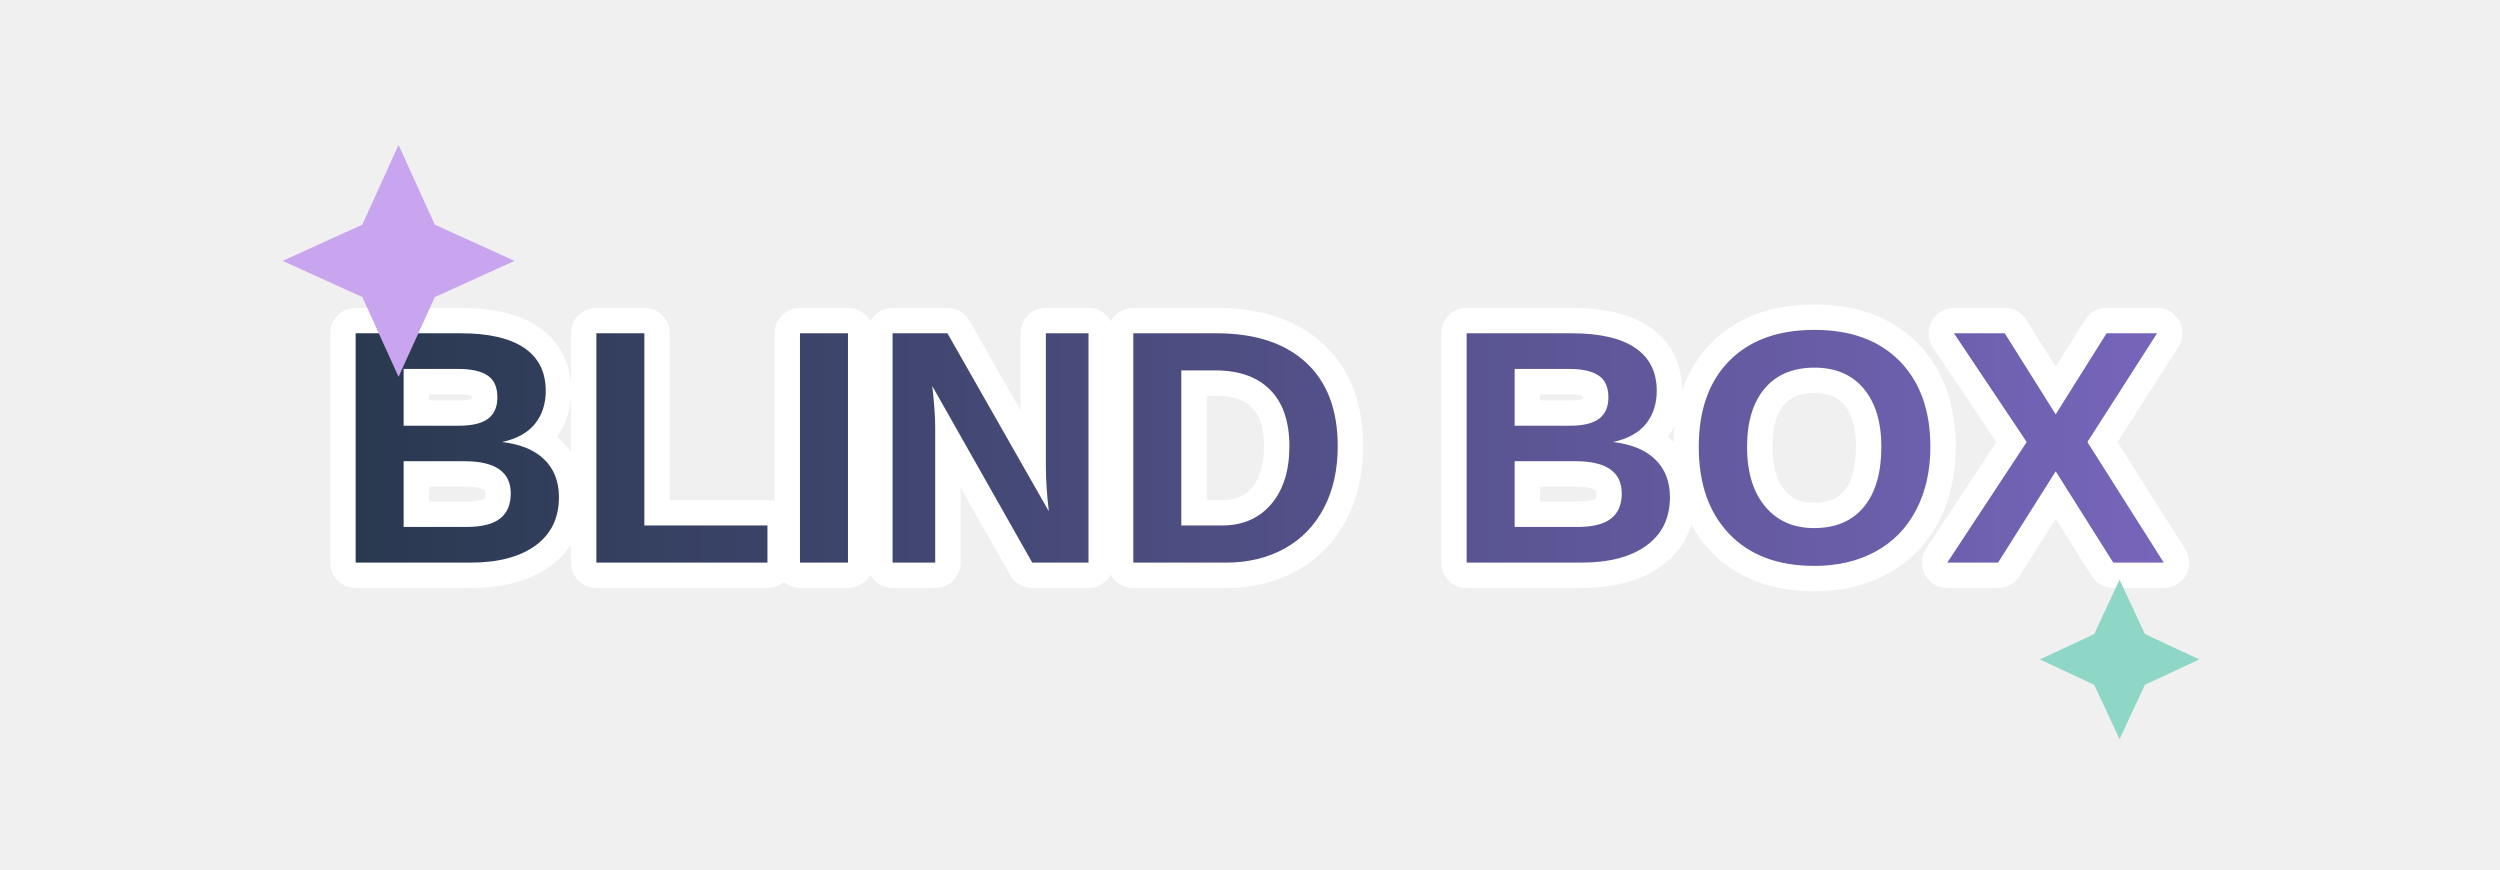
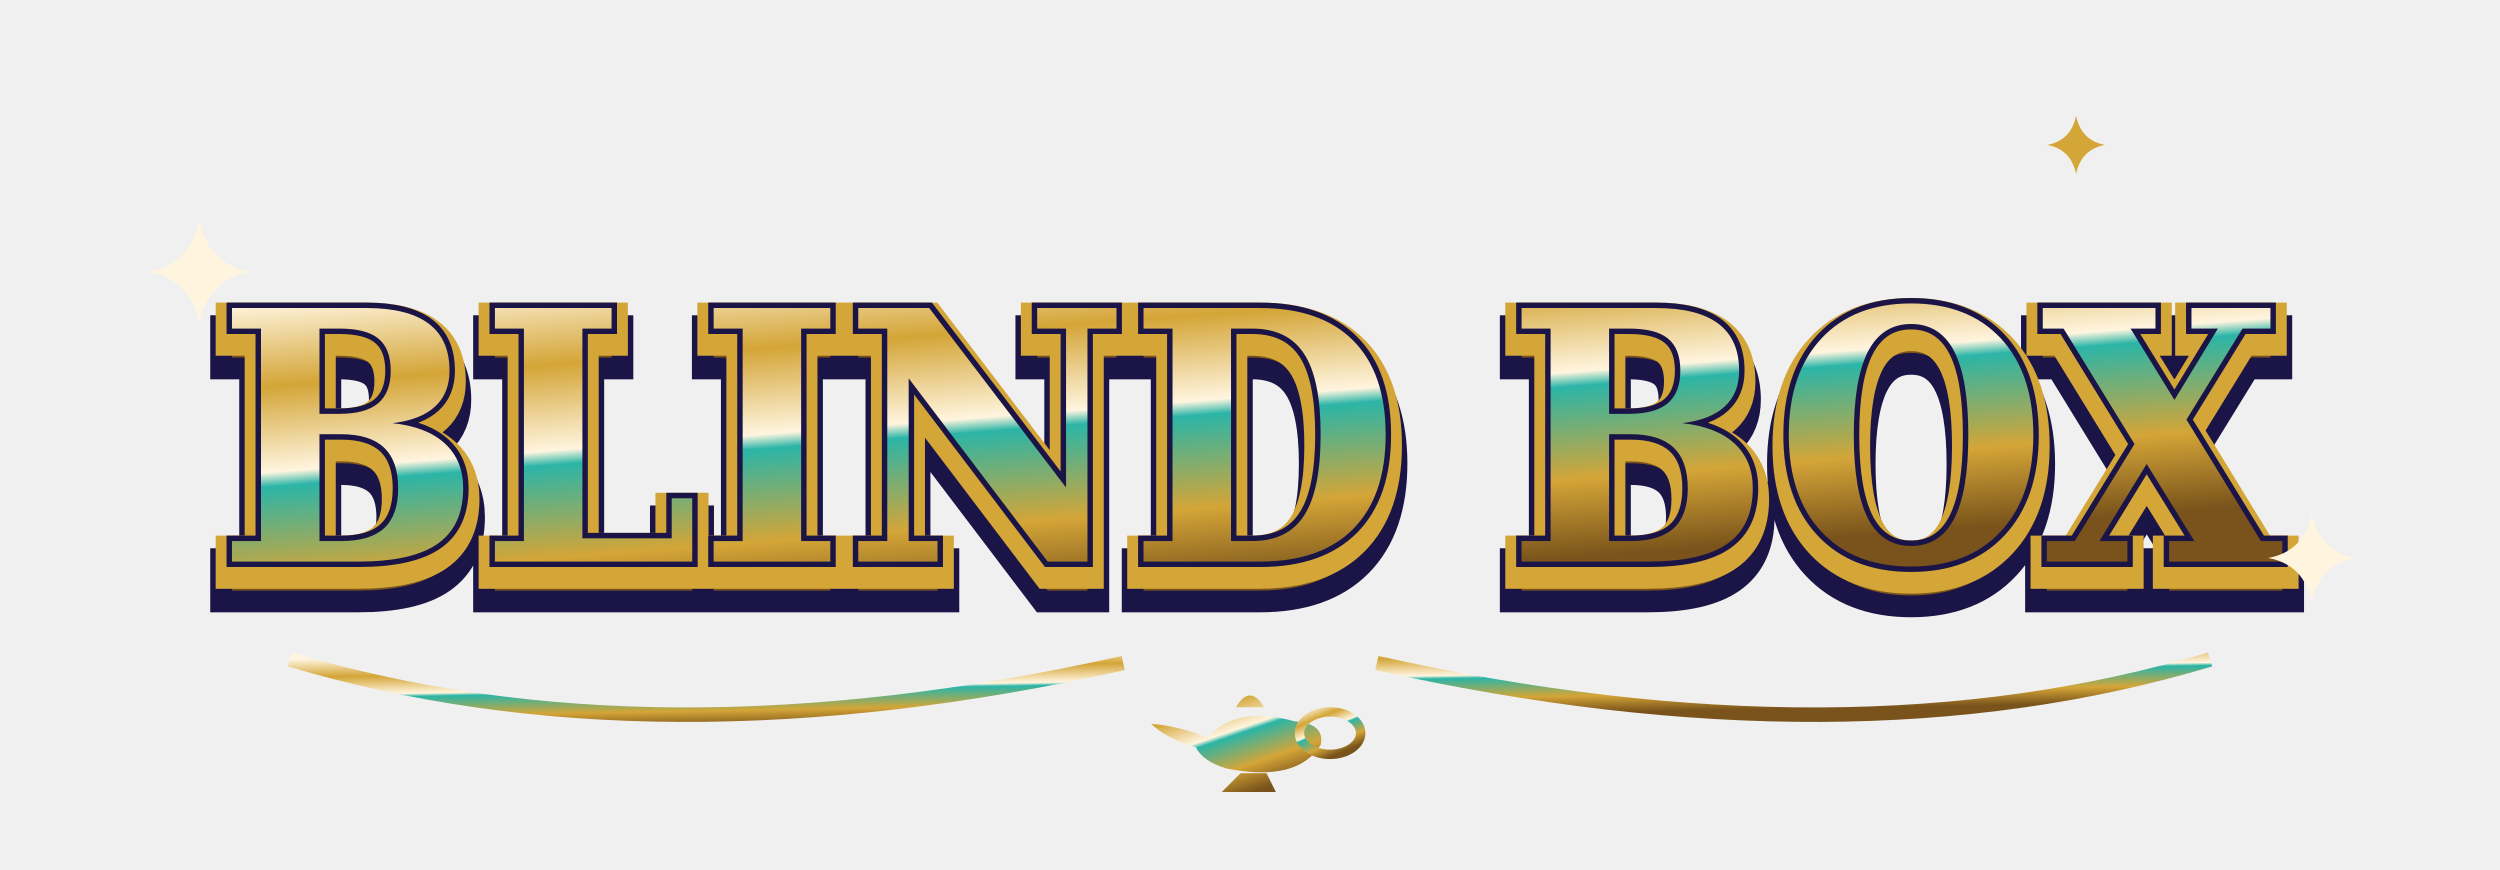
- <svg xmlns="http://www.w3.org/2000/svg" width="690" height="240" viewBox="0 0 690 240">
-   <defs>
-     <linearGradient id="t" x1="0" y1="0" x2="1" y2="0">
-       <stop offset="0" stop-color="#29394f" />
-       <stop offset="1" stop-color="#7765bb" />
+ <svg xmlns="http://www.w3.org/2000/svg" width="690" height="240" viewBox="0 0 690 240" version="1.1" id="svg19">
+   <defs id="defs13">
+     <linearGradient id="metal" x2=".6" y2="1">
+       <stop stop-color="#FFF5DF" id="stop1" />
+       <stop offset=".24" stop-color="#D4A537" id="stop2" />
+       <stop offset=".48" stop-color="#FFF5DF" id="stop3" />
+       <stop offset=".52" stop-color="#2BB5A7" id="stop4" />
+       <stop offset=".78" stop-color="#D4A537" id="stop5" />
+       <stop offset="1" stop-color="#79531B" id="stop6" />
    </linearGradient>
+     <linearGradient id="face" x2="0" y2="1">
+       <stop stop-color="#562B60" id="stop7" />
+       <stop offset="1" stop-color="#1B1446" id="stop8" />
+     </linearGradient>
+     <linearGradient id="cream" x2="0" y2="1">
+       <stop stop-color="#fffef9" id="stop9" />
+       <stop offset="1" stop-color="#ece2d1" id="stop10" />
+     </linearGradient>
+     <radialGradient id="ray">
+       <stop stop-color="#fff8db" stop-opacity=".85" id="stop11" />
+       <stop offset=".55" stop-color="#fff5dd" stop-opacity=".3" id="stop12" />
+       <stop offset="1" stop-color="#fff" stop-opacity="0" id="stop13" />
+     </radialGradient>
+     <pattern id="filigree" width="48" height="48" patternUnits="userSpaceOnUse">
+       <path d="M24 2Q45 12 24 24Q3 36 24 46Q45 36 24 24Q3 12 24 2Z" fill="none" stroke="#D4A537" stroke-width="1" opacity=".4" id="path13" />
+     </pattern>
  </defs>
-   <text x="345.0" y="155.28" text-anchor="middle" font-family="Arial Black, Arial, Noto Sans KR, Noto Sans Thai, Noto Sans TC, sans-serif" font-weight="900" font-size="92" fill="#ffffff" stroke="#ffffff" stroke-width="14" stroke-linejoin="round">BLIND BOX</text>
-   <text x="345.0" y="155.28" text-anchor="middle" font-family="Arial Black, Arial, Noto Sans KR, Noto Sans Thai, Noto Sans TC, sans-serif" font-weight="900" font-size="92" fill="url(#t)">BLIND BOX</text>
-   <path d="M110 40 l10 22 l22 10 l-22 10 l-10 22 l-10 -22 l-22 -10 l22 -10z" fill="#c9a5ef" />
-   <path d="M585 160 l7 15 l15 7 l-15 7 l-7 15 l-7 -15 l-15 -7 l15 -7z" fill="#8ed6c5" />
+   <path d="M80 182Q180 212 310 183M380 183Q510 212 610 182" fill="none" stroke="url(#metal)" stroke-width="4" id="path14" />
+   <g transform="translate(345 203) scale(0.65)" fill="url(#metal)" id="g15">
+     <path d="M-42 -5 Q-30 -4 -18 1 Q-6 -13 19 -6 Q32 -5 30 4 Q20 20 -10 14 Q-20 11 -23 5 Q-36 1 -42 -5ZM-6 -12 Q0 -22 6 -12ZM-4 16H7L11 24H-12Z" id="path15" />
+     <ellipse cx="34" cy="-1" rx="13" ry="9" fill="none" stroke="url(#metal)" stroke-width="4" id="ellipse15" />
+   </g>
+   <path d="m 64.025,163 v -5.672 h 8.008 V 98.688 h -8.008 v -5.672 h 37.103 q 11.445,0 17.189,4.312 5.744,4.313 5.744,12.984 0,6.234 -3.983,9.891 -3.941,3.656 -11.739,4.594 9.433,0.984 14.464,5.625 5.031,4.641 5.031,12.328 0,10.406 -7.043,15.328 Q 113.789,163 98.822,163 Z m 24.148,-40.781 h 5.492 q 7.211,0 10.691,-2.906 3.48,-2.953 3.48,-9 0,-6.094 -3.396,-8.859 -3.354,-2.766 -10.774,-2.766 h -5.492 z m 0,35.109 h 5.995 q 8.008,0 11.865,-3.562 3.857,-3.562 3.857,-11.016 0,-7.5 -3.899,-11.203 -3.899,-3.703 -11.823,-3.703 H 88.173 Z M 136.595,163 v -5.672 h 8.008 V 98.688 h -8.008 v -5.672 h 32.198 v 5.672 h -8.049 v 57.891 h 24.651 v -11.062 h 5.66 V 163 Z m 60.371,0 v -5.672 h 8.008 V 98.688 h -8.008 v -5.672 h 32.198 v 5.672 h -8.049 v 58.641 h 8.049 V 163 Z m 39.912,0 v -5.672 h 8.008 V 98.688 h -8.008 v -5.672 h 19.579 L 294.23,142.562 V 98.688 h -7.966 v -5.672 h 21.884 v 5.672 h -8.008 V 163 h -10.984 l -38.361,-50.578 v 44.906 h 7.966 V 163 Z m 102.882,-5.672 h 5.827 q 9.81,0 14.338,-7.031 4.57,-7.031 4.57,-22.359 0,-15.234 -4.528,-22.219 -4.528,-7.031 -14.38,-7.031 H 339.76 Z M 315.611,163 v -5.672 h 8.008 V 98.688 h -8.008 v -5.672 h 32.114 q 16.853,0 25.783,9 8.93,9 8.93,25.922 0,17.016 -8.972,26.062 -8.93,9 -25.741,9 z m 104.349,0 v -5.672 h 8.008 V 98.688 h -8.008 v -5.672 h 37.103 q 11.445,0 17.189,4.312 5.744,4.313 5.744,12.984 0,6.234 -3.983,9.891 -3.941,3.656 -11.739,4.594 9.433,0.984 14.464,5.625 5.031,4.641 5.031,12.328 0,10.406 -7.043,15.328 Q 469.724,163 454.757,163 Z m 24.148,-40.781 h 5.492 q 7.211,0 10.691,-2.906 3.48,-2.953 3.48,-9 0,-6.094 -3.396,-8.859 -3.354,-2.766 -10.774,-2.766 h -5.492 z m 0,35.109 h 5.995 q 8.008,0 11.865,-3.562 3.857,-3.562 3.857,-11.016 0,-7.5 -3.899,-11.203 -3.899,-3.703 -11.823,-3.703 h -5.995 z m 83.345,1.359 q 8.008,0 11.906,-7.547 3.899,-7.547 3.899,-23.062 0,-15.562 -3.899,-23.109 -3.899,-7.547 -11.906,-7.547 -7.966,0 -11.906,7.641 -3.899,7.594 -3.899,23.016 0,15.375 3.899,23.016 3.941,7.594 11.906,7.594 z m 0,5.672 q -15.805,0 -24.777,-9.656 -8.972,-9.656 -8.972,-26.625 0,-16.969 8.972,-26.625 9.014,-9.703 24.777,-9.703 15.805,0 24.777,9.656 8.972,9.656 8.972,26.672 0,16.969 -9.014,26.625 -8.972,9.656 -24.735,9.656 z m 65.024,-28.312 -13.038,21.281 h 7.714 V 163 h -22.22 v -5.672 h 7.714 L 589.124,130.562 569.545,98.688 h -5.744 v -5.672 h 31.108 v 5.672 H 588.034 L 600.15,118.375 612.14,98.688 h -7.295 v -5.672 h 21.801 v 5.672 h -7.714 l -15.47,25.125 20.543,33.516 h 5.911 V 163 h -31.233 v -5.672 h 6.959 z" id="text15" style="font-weight:900;font-size:96px;font-family:'DejaVu Serif';text-anchor:middle;fill:#79531b;stroke:#1b1446;stroke-width:12;paint-order:stroke" aria-label="BLIND BOX" />
+   <path d="m 64.025,158 v -5.672 h 8.008 V 93.688 h -8.008 v -5.672 h 37.103 q 11.445,0 17.189,4.312 5.744,4.312 5.744,12.984 0,6.234 -3.983,9.891 -3.941,3.656 -11.739,4.594 9.433,0.984 14.464,5.625 5.031,4.641 5.031,12.328 0,10.406 -7.043,15.328 Q 113.789,158 98.822,158 Z m 24.148,-40.781 h 5.492 q 7.211,0 10.691,-2.906 3.48,-2.953 3.48,-9 0,-6.094 -3.396,-8.859 -3.354,-2.766 -10.774,-2.766 h -5.492 z m 0,35.109 h 5.995 q 8.008,0 11.865,-3.562 3.857,-3.562 3.857,-11.016 0,-7.5 -3.899,-11.203 -3.899,-3.703 -11.823,-3.703 H 88.173 Z M 136.595,158 v -5.672 h 8.008 V 93.688 h -8.008 v -5.672 h 32.198 v 5.672 h -8.049 v 57.891 h 24.651 v -11.062 h 5.66 V 158 Z m 60.371,0 v -5.672 h 8.008 V 93.688 h -8.008 v -5.672 h 32.198 v 5.672 h -8.049 v 58.641 h 8.049 V 158 Z m 39.912,0 v -5.672 h 8.008 V 93.688 h -8.008 v -5.672 h 19.579 L 294.23,137.562 V 93.688 h -7.966 v -5.672 h 21.884 v 5.672 h -8.008 V 158 h -10.984 l -38.361,-50.578 v 44.906 h 7.966 V 158 Z m 102.882,-5.672 h 5.827 q 9.81,0 14.338,-7.031 4.57,-7.031 4.57,-22.359 0,-15.234 -4.528,-22.219 -4.528,-7.031 -14.38,-7.031 H 339.76 Z M 315.611,158 v -5.672 h 8.008 V 93.688 h -8.008 v -5.672 h 32.114 q 16.853,0 25.783,9 8.93,9 8.93,25.922 0,17.016 -8.972,26.062 -8.93,9 -25.741,9 z m 104.349,0 v -5.672 h 8.008 V 93.688 h -8.008 v -5.672 h 37.103 q 11.445,0 17.189,4.312 5.744,4.312 5.744,12.984 0,6.234 -3.983,9.891 -3.941,3.656 -11.739,4.594 9.433,0.984 14.464,5.625 5.031,4.641 5.031,12.328 0,10.406 -7.043,15.328 Q 469.724,158 454.757,158 Z m 24.148,-40.781 h 5.492 q 7.211,0 10.691,-2.906 3.48,-2.953 3.48,-9 0,-6.094 -3.396,-8.859 -3.354,-2.766 -10.774,-2.766 h -5.492 z m 0,35.109 h 5.995 q 8.008,0 11.865,-3.562 3.857,-3.562 3.857,-11.016 0,-7.5 -3.899,-11.203 -3.899,-3.703 -11.823,-3.703 h -5.995 z m 83.345,1.359 q 8.008,0 11.906,-7.547 3.899,-7.547 3.899,-23.062 0,-15.562 -3.899,-23.109 -3.899,-7.547 -11.906,-7.547 -7.966,0 -11.906,7.641 -3.899,7.594 -3.899,23.016 0,15.375 3.899,23.016 3.941,7.594 11.906,7.594 z m 0,5.672 q -15.805,0 -24.777,-9.656 -8.972,-9.656 -8.972,-26.625 0,-16.969 8.972,-26.625 9.014,-9.703 24.777,-9.703 15.805,0 24.777,9.656 8.972,9.656 8.972,26.672 0,16.969 -9.014,26.625 -8.972,9.656 -24.735,9.656 z m 65.024,-28.312 -13.038,21.281 h 7.714 V 158 h -22.22 v -5.672 h 7.714 L 589.124,125.562 569.545,93.688 h -5.744 v -5.672 h 31.108 v 5.672 H 588.034 L 600.15,113.375 612.14,93.688 h -7.295 v -5.672 h 21.801 v 5.672 h -7.714 l -15.47,25.125 20.543,33.516 h 5.911 V 158 h -31.233 v -5.672 h 6.959 z" id="text16" style="font-weight:900;font-size:96px;font-family:'DejaVu Serif';text-anchor:middle;fill:#d4a537;stroke:#d4a537;stroke-width:9;paint-order:stroke" aria-label="BLIND BOX" />
+   <path d="m 64.025,155 v -5.672 h 8.008 V 90.688 h -8.008 v -5.672 h 37.103 q 11.445,0 17.189,4.312 5.744,4.312 5.744,12.984 0,6.234 -3.983,9.891 -3.941,3.656 -11.739,4.594 9.433,0.984 14.464,5.625 5.031,4.641 5.031,12.328 0,10.406 -7.043,15.328 Q 113.789,155 98.822,155 Z m 24.148,-40.781 h 5.492 q 7.211,0 10.691,-2.906 3.48,-2.953 3.48,-9 0,-6.094 -3.396,-8.859 -3.354,-2.766 -10.774,-2.766 h -5.492 z m 0,35.109 h 5.995 q 8.008,0 11.865,-3.562 3.857,-3.562 3.857,-11.016 0,-7.5 -3.899,-11.203 -3.899,-3.703 -11.823,-3.703 H 88.173 Z M 136.595,155 v -5.672 h 8.008 V 90.688 h -8.008 v -5.672 h 32.198 v 5.672 h -8.049 v 57.891 h 24.651 v -11.062 h 5.66 V 155 Z m 60.371,0 v -5.672 h 8.008 V 90.688 h -8.008 v -5.672 h 32.198 v 5.672 h -8.049 v 58.641 h 8.049 V 155 Z m 39.912,0 v -5.672 h 8.008 V 90.688 h -8.008 v -5.672 h 19.579 L 294.23,134.562 V 90.688 h -7.966 v -5.672 h 21.884 v 5.672 h -8.008 V 155 h -10.984 l -38.361,-50.578 v 44.906 h 7.966 V 155 Z m 102.882,-5.672 h 5.827 q 9.81,0 14.338,-7.031 4.57,-7.031 4.57,-22.359 0,-15.234 -4.528,-22.219 -4.528,-7.031 -14.38,-7.031 H 339.76 Z M 315.611,155 v -5.672 h 8.008 V 90.688 h -8.008 v -5.672 h 32.114 q 16.853,0 25.783,9 8.93,9 8.93,25.922 0,17.016 -8.972,26.062 -8.93,9 -25.741,9 z m 104.349,0 v -5.672 h 8.008 V 90.688 h -8.008 v -5.672 h 37.103 q 11.445,0 17.189,4.312 5.744,4.312 5.744,12.984 0,6.234 -3.983,9.891 -3.941,3.656 -11.739,4.594 9.433,0.984 14.464,5.625 5.031,4.641 5.031,12.328 0,10.406 -7.043,15.328 Q 469.724,155 454.757,155 Z m 24.148,-40.781 h 5.492 q 7.211,0 10.691,-2.906 3.48,-2.953 3.48,-9 0,-6.094 -3.396,-8.859 -3.354,-2.766 -10.774,-2.766 h -5.492 z m 0,35.109 h 5.995 q 8.008,0 11.865,-3.562 3.857,-3.562 3.857,-11.016 0,-7.5 -3.899,-11.203 -3.899,-3.703 -11.823,-3.703 h -5.995 z m 83.345,1.359 q 8.008,0 11.906,-7.547 3.899,-7.547 3.899,-23.062 0,-15.562 -3.899,-23.109 -3.899,-7.547 -11.906,-7.547 -7.966,0 -11.906,7.641 -3.899,7.594 -3.899,23.016 0,15.375 3.899,23.016 3.941,7.594 11.906,7.594 z m 0,5.672 q -15.805,0 -24.777,-9.656 -8.972,-9.656 -8.972,-26.625 0,-16.969 8.972,-26.625 9.014,-9.703 24.777,-9.703 15.805,0 24.777,9.656 8.972,9.656 8.972,26.672 0,16.969 -9.014,26.625 -8.972,9.656 -24.735,9.656 z m 65.024,-28.312 -13.038,21.281 h 7.714 V 155 h -22.22 v -5.672 h 7.714 L 589.124,122.562 569.545,90.688 h -5.744 v -5.672 h 31.108 v 5.672 H 588.034 L 600.15,110.375 612.14,90.688 h -7.295 v -5.672 h 21.801 v 5.672 h -7.714 l -15.47,25.125 20.543,33.516 h 5.911 V 155 h -31.233 v -5.672 h 6.959 z" id="text17" style="font-weight:900;font-size:96px;font-family:'DejaVu Serif';text-anchor:middle;fill:url(#metal);stroke:#1b1446;stroke-width:3;paint-order:stroke" aria-label="BLIND BOX" />
+   <path d="M55 61 Q57.52 72.9 69 75 Q57.52 77.1 55 89 Q52.48 77.1 41 75 Q52.48 72.9 55 61Z" fill="#FFF5DF" id="path17" />
+   <path d="M638 142 Q640.16 152.2 650 154 Q640.16 155.8 638 166 Q635.84 155.8 626 154 Q635.84 152.2 638 142Z" fill="#FFF5DF" id="path18" />
+   <path d="M573 32 Q574.44 38.8 581 40 Q574.44 41.2 573 48 Q571.56 41.2 565 40 Q571.56 38.8 573 32Z" fill="#D4A537" id="path19" />
</svg>
